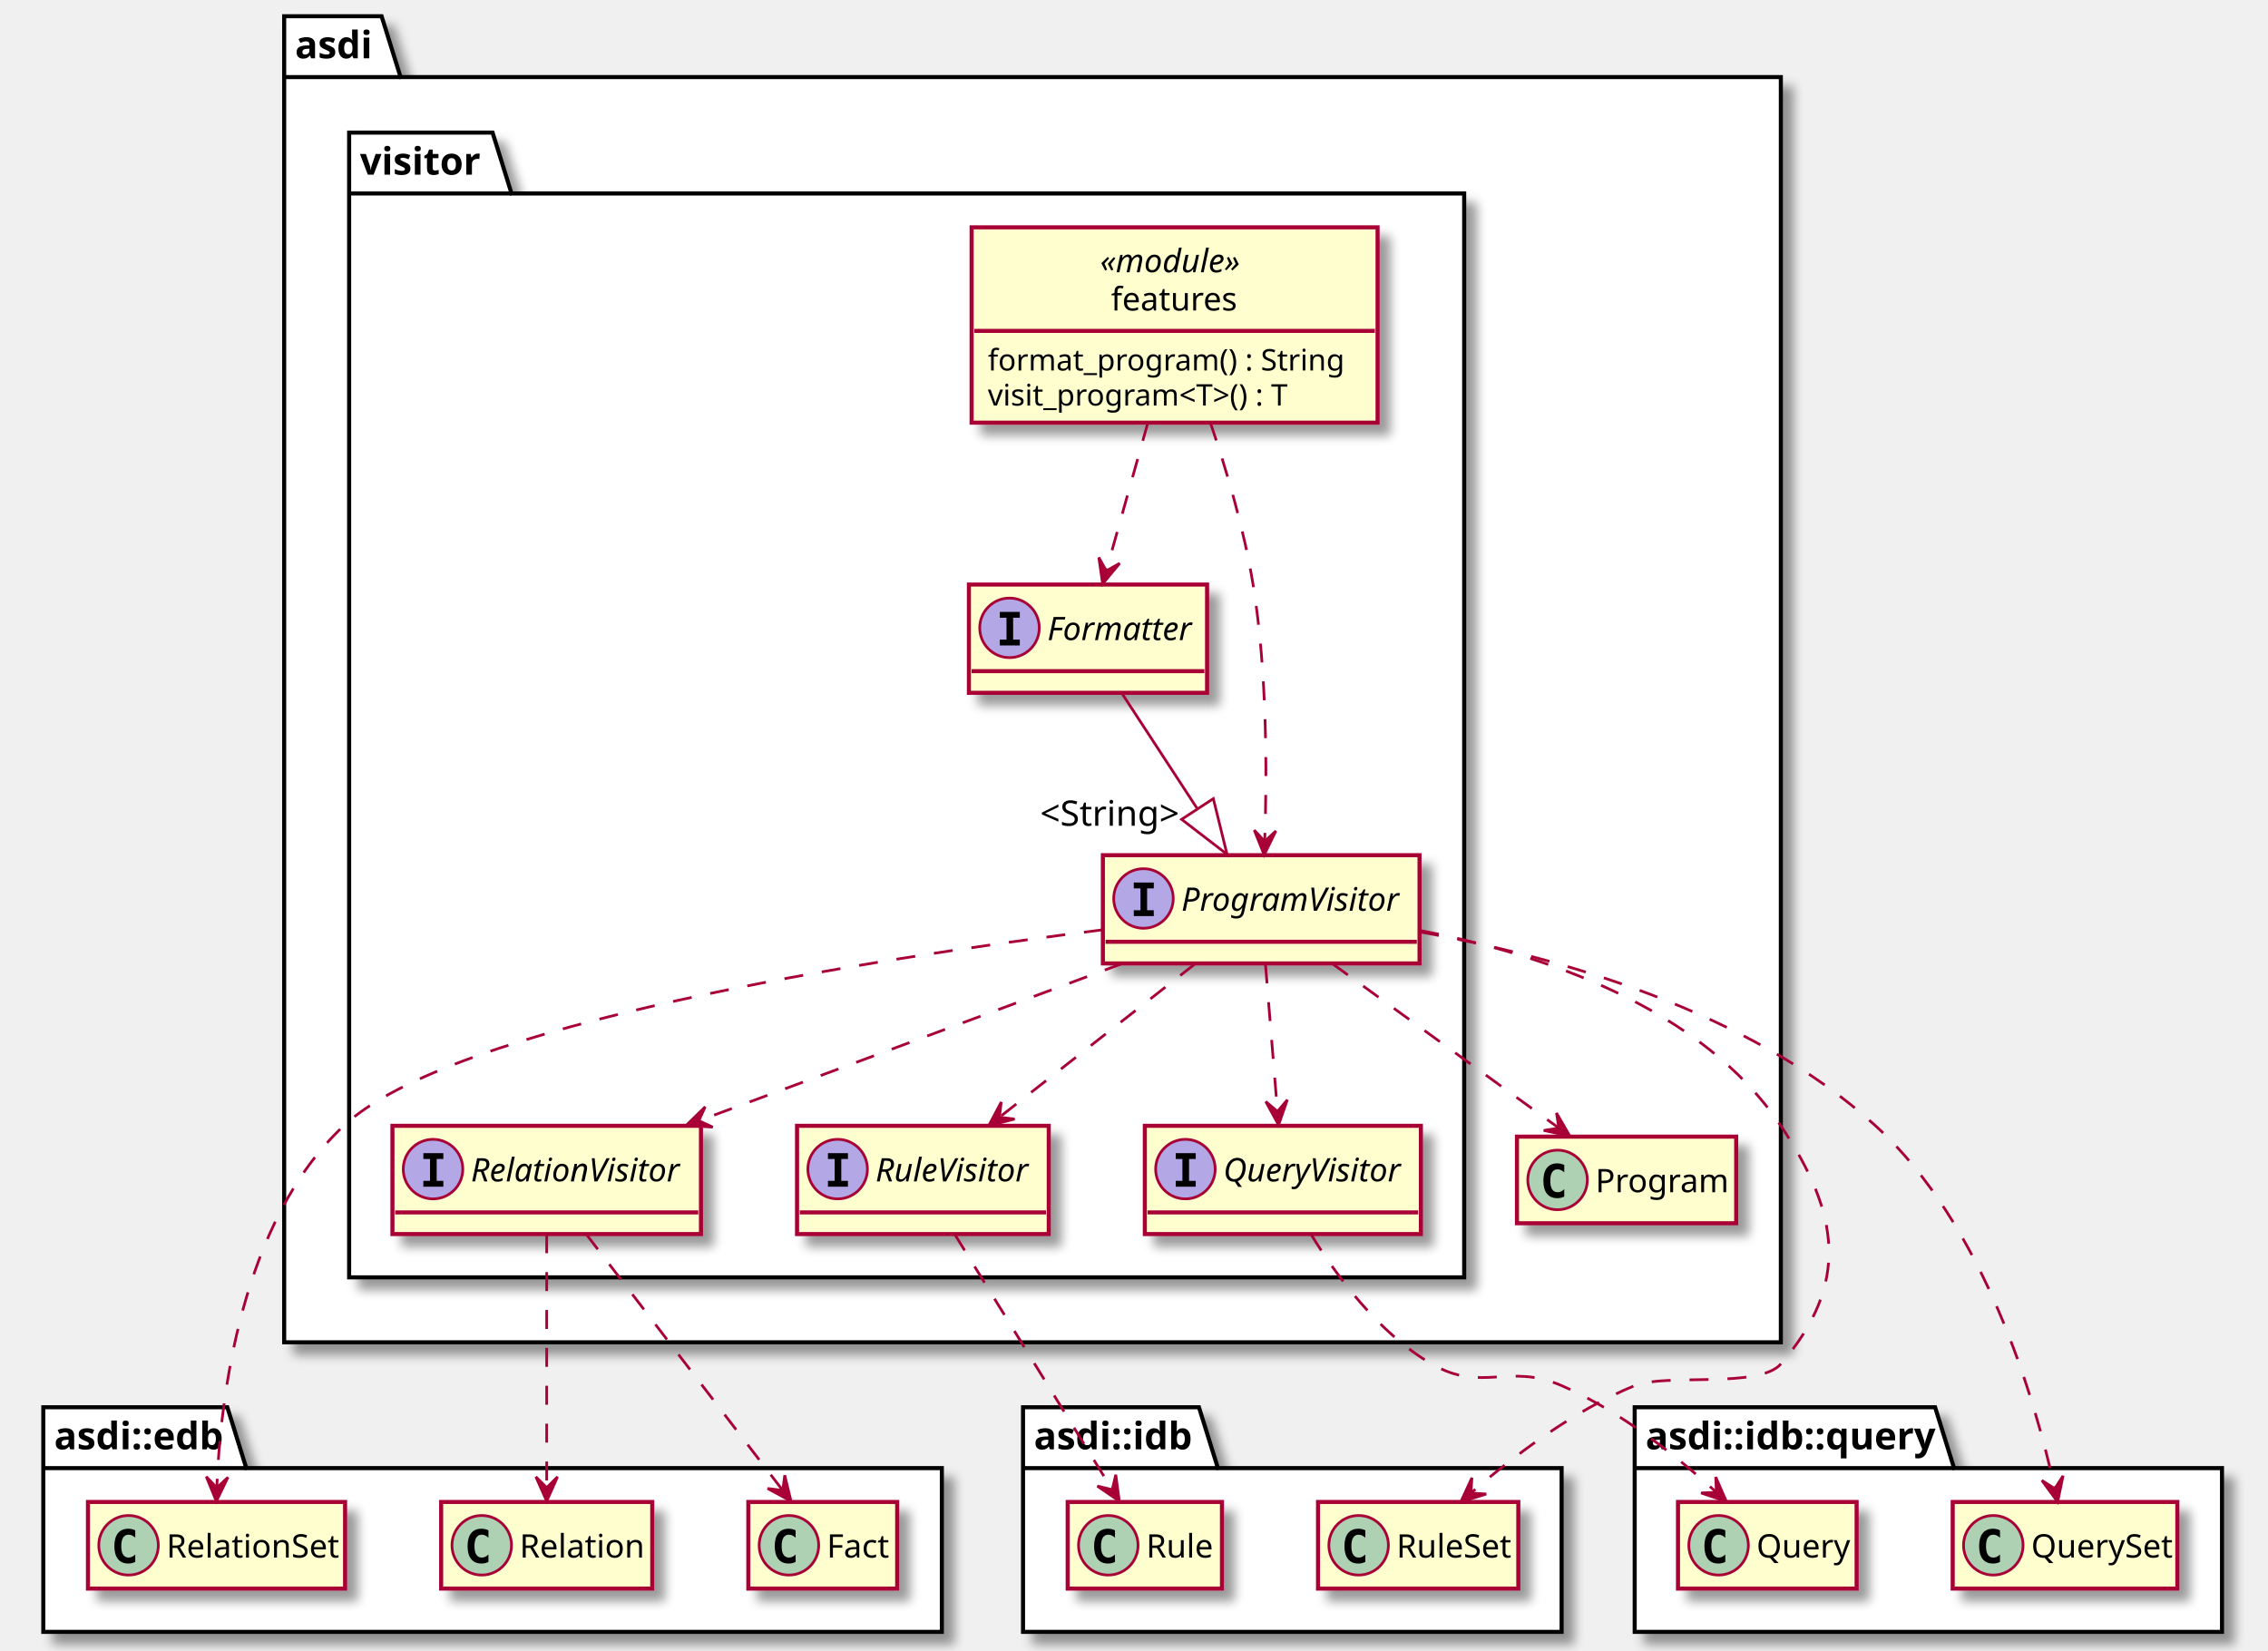
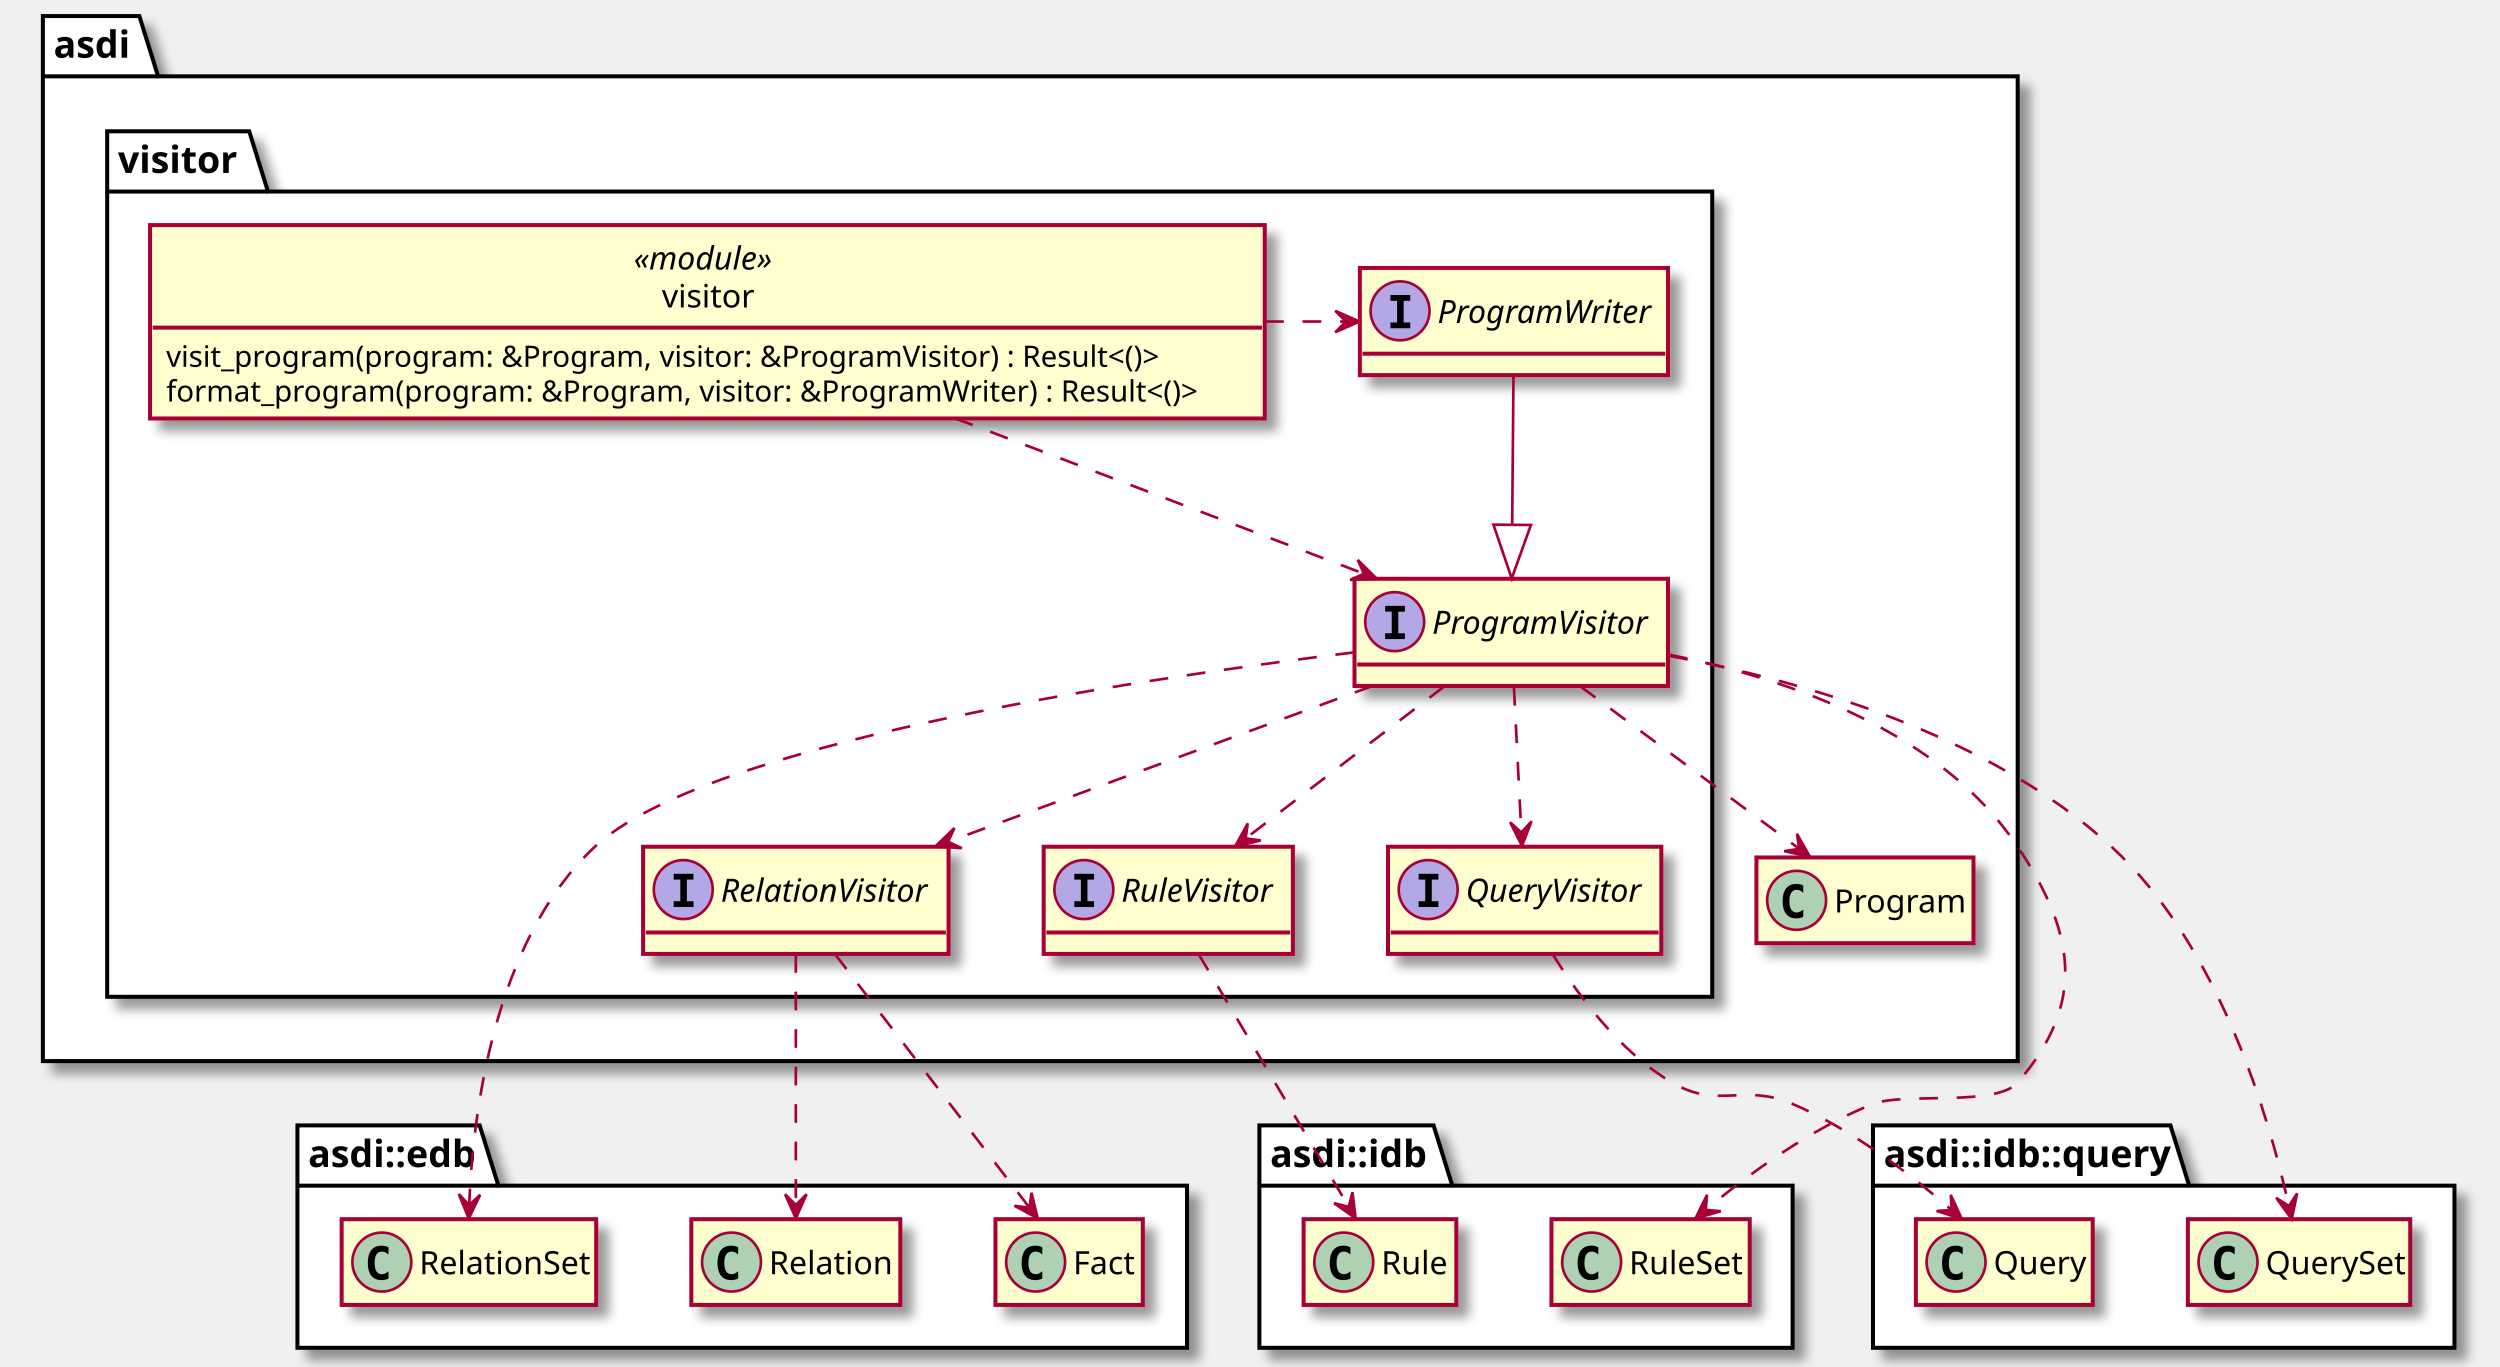
- <svg xmlns="http://www.w3.org/2000/svg" contentScriptType="application/ecmascript" contentStyleType="text/css" height="610px" preserveAspectRatio="none" style="width:838px;height:610px;background:#FFFFFF;" version="1.1" viewBox="0 0 838 610" width="838px" zoomAndPan="magnify">
+ <svg xmlns="http://www.w3.org/2000/svg" contentScriptType="application/ecmascript" contentStyleType="text/css" height="510px" preserveAspectRatio="none" style="width:933px;height:510px;background:#FFFFFF;" version="1.1" viewBox="0 0 933 510" width="933px" zoomAndPan="magnify">
  <defs>
-     <filter height="300%" id="f1uf6wnp3o286n" width="300%" x="-1" y="-1">
+     <filter height="300%" id="f7qokadaswhg0" width="300%" x="-1" y="-1">
      <feGaussianBlur result="blurOut" stdDeviation="2.0" />
      <feColorMatrix in="blurOut" result="blurOut2" type="matrix" values="0 0 0 0 0 0 0 0 0 0 0 0 0 0 0 0 0 0 .4 0" />
      <feOffset dx="4.0" dy="4.0" in="blurOut2" result="blurOut3" />
      <feBlend in="SourceGraphic" in2="blurOut3" mode="normal" />
    </filter>
  </defs>
  <g>
-     <polygon fill="#FFFFFF" filter="url(#f1uf6wnp3o286n)" points="105,6,141,6,148,28.488,658,28.488,658,496,105,496,105,6" style="stroke:#000000;stroke-width:1.5;" />
-     <line style="stroke:#000000;stroke-width:1.5;" x1="105" x2="148" y1="28.488" y2="28.488" />
-     <text fill="#000000" font-family="sans-serif" font-size="14" font-weight="bold" lengthAdjust="spacing" textLength="30" x="109" y="21.535">asdi</text>
-     <polygon fill="#FFFFFF" filter="url(#f1uf6wnp3o286n)" points="129,49,182,49,189,71.488,541,71.488,541,472,129,472,129,49" style="stroke:#000000;stroke-width:1.5;" />
-     <line style="stroke:#000000;stroke-width:1.5;" x1="129" x2="189" y1="71.488" y2="71.488" />
-     <text fill="#000000" font-family="sans-serif" font-size="14" font-weight="bold" lengthAdjust="spacing" textLength="47" x="133" y="64.535">visitor</text>
-     <polygon fill="#FFFFFF" filter="url(#f1uf6wnp3o286n)" points="16,520,84,520,91,542.488,348,542.488,348,603,16,603,16,520" style="stroke:#000000;stroke-width:1.5;" />
-     <line style="stroke:#000000;stroke-width:1.5;" x1="16" x2="91" y1="542.488" y2="542.488" />
-     <text fill="#000000" font-family="sans-serif" font-size="14" font-weight="bold" lengthAdjust="spacing" textLength="62" x="20" y="535.535">asdi::edb</text>
-     <polygon fill="#FFFFFF" filter="url(#f1uf6wnp3o286n)" points="378,520,443,520,450,542.488,577,542.488,577,603,378,603,378,520" style="stroke:#000000;stroke-width:1.5;" />
-     <line style="stroke:#000000;stroke-width:1.5;" x1="378" x2="450" y1="542.488" y2="542.488" />
-     <text fill="#000000" font-family="sans-serif" font-size="14" font-weight="bold" lengthAdjust="spacing" textLength="59" x="382" y="535.535">asdi::idb</text>
-     <polygon fill="#FFFFFF" filter="url(#f1uf6wnp3o286n)" points="604,520,715,520,722,542.488,821,542.488,821,603,604,603,604,520" style="stroke:#000000;stroke-width:1.5;" />
-     <line style="stroke:#000000;stroke-width:1.5;" x1="604" x2="722" y1="542.488" y2="542.488" />
-     <text fill="#000000" font-family="sans-serif" font-size="14" font-weight="bold" lengthAdjust="spacing" textLength="105" x="608" y="535.535">asdi::idb::query</text>
-     <rect codeLine="4" fill="#FEFECE" filter="url(#f1uf6wnp3o286n)" height="32" id="asdi::Program" style="stroke:#A80036;stroke-width:1.5;" width="81" x="560.5" y="420" />
-     <ellipse cx="575.5" cy="436" fill="#ADD1B2" rx="11" ry="11" style="stroke:#A80036;stroke-width:1.0;" />
-     <path d="M577.973,442.143 Q577.392,442.442 576.753,442.591 Q576.114,442.741 575.408,442.741 Q572.901,442.741 571.582,441.089 Q570.262,439.437 570.262,436.316 Q570.262,433.187 571.582,431.535 Q572.901,429.883 575.408,429.883 Q576.114,429.883 576.761,430.032 Q577.409,430.182 577.973,430.481 L577.973,433.203 Q577.342,432.622 576.749,432.352 Q576.155,432.082 575.524,432.082 Q574.18,432.082 573.495,433.149 Q572.81,434.216 572.81,436.316 Q572.81,438.408 573.495,439.474 Q574.18,440.541 575.524,440.541 Q576.155,440.541 576.749,440.271 Q577.342,440.002 577.973,439.42 Z " fill="#000000" />
-     <text fill="#000000" font-family="sans-serif" font-size="12" lengthAdjust="spacing" textLength="49" x="589.5" y="440.535">Program</text>
-     <rect codeLine="30" fill="#FEFECE" filter="url(#f1uf6wnp3o286n)" height="40" id="asdi::visitor::Formatter" style="stroke:#A80036;stroke-width:1.5;" width="88" x="358" y="216" />
-     <ellipse cx="373" cy="232" fill="#B4A7E5" rx="11" ry="11" style="stroke:#A80036;stroke-width:1.0;" />
-     <path d="M369.428,228.265 L369.428,226.107 L376.807,226.107 L376.807,228.265 L374.342,228.265 L374.342,236.342 L376.807,236.342 L376.807,238.5 L369.428,238.5 L369.428,236.342 L371.893,236.342 L371.893,228.265 Z " fill="#000000" />
-     <text fill="#000000" font-family="sans-serif" font-size="12" font-style="italic" lengthAdjust="spacing" textLength="56" x="387" y="236.535">Formatter</text>
-     <line style="stroke:#A80036;stroke-width:1.5;" x1="359" x2="445" y1="248" y2="248" />
-     <rect codeLine="32" fill="#FEFECE" filter="url(#f1uf6wnp3o286n)" height="40" id="asdi::visitor::ProgramVisitor" style="stroke:#A80036;stroke-width:1.5;" width="117" x="407.5" y="316" />
-     <ellipse cx="422.5" cy="332" fill="#B4A7E5" rx="11" ry="11" style="stroke:#A80036;stroke-width:1.0;" />
-     <path d="M418.928,328.265 L418.928,326.107 L426.307,326.107 L426.307,328.265 L423.842,328.265 L423.842,336.342 L426.307,336.342 L426.307,338.5 L418.928,338.5 L418.928,336.342 L421.393,336.342 L421.393,328.265 Z " fill="#000000" />
-     <text fill="#000000" font-family="sans-serif" font-size="12" font-style="italic" lengthAdjust="spacing" textLength="85" x="436.5" y="336.535">ProgramVisitor</text>
-     <line style="stroke:#A80036;stroke-width:1.5;" x1="408.5" x2="523.5" y1="348" y2="348" />
-     <rect codeLine="33" fill="#FEFECE" filter="url(#f1uf6wnp3o286n)" height="40" id="asdi::visitor::RelationVisitor" style="stroke:#A80036;stroke-width:1.5;" width="114" x="145" y="416" />
-     <ellipse cx="160" cy="432" fill="#B4A7E5" rx="11" ry="11" style="stroke:#A80036;stroke-width:1.0;" />
-     <path d="M156.428,428.265 L156.428,426.107 L163.807,426.107 L163.807,428.265 L161.342,428.265 L161.342,436.342 L163.807,436.342 L163.807,438.5 L156.428,438.5 L156.428,436.342 L158.893,436.342 L158.893,428.265 Z " fill="#000000" />
-     <text fill="#000000" font-family="sans-serif" font-size="12" font-style="italic" lengthAdjust="spacing" textLength="82" x="174" y="436.535">RelationVisitor</text>
-     <line style="stroke:#A80036;stroke-width:1.5;" x1="146" x2="258" y1="448" y2="448" />
-     <rect codeLine="34" fill="#FEFECE" filter="url(#f1uf6wnp3o286n)" height="40" id="asdi::visitor::RuleVisitor" style="stroke:#A80036;stroke-width:1.5;" width="93" x="294.5" y="416" />
-     <ellipse cx="309.5" cy="432" fill="#B4A7E5" rx="11" ry="11" style="stroke:#A80036;stroke-width:1.0;" />
-     <path d="M305.928,428.265 L305.928,426.107 L313.307,426.107 L313.307,428.265 L310.842,428.265 L310.842,436.342 L313.307,436.342 L313.307,438.5 L305.928,438.5 L305.928,436.342 L308.393,436.342 L308.393,428.265 Z " fill="#000000" />
-     <text fill="#000000" font-family="sans-serif" font-size="12" font-style="italic" lengthAdjust="spacing" textLength="61" x="323.5" y="436.535">RuleVisitor</text>
-     <line style="stroke:#A80036;stroke-width:1.5;" x1="295.5" x2="386.5" y1="448" y2="448" />
-     <rect codeLine="35" fill="#FEFECE" filter="url(#f1uf6wnp3o286n)" height="40" id="asdi::visitor::QueryVisitor" style="stroke:#A80036;stroke-width:1.5;" width="102" x="423" y="416" />
-     <ellipse cx="438" cy="432" fill="#B4A7E5" rx="11" ry="11" style="stroke:#A80036;stroke-width:1.0;" />
-     <path d="M434.428,428.265 L434.428,426.107 L441.807,426.107 L441.807,428.265 L439.342,428.265 L439.342,436.342 L441.807,436.342 L441.807,438.5 L434.428,438.5 L434.428,436.342 L436.893,436.342 L436.893,428.265 Z " fill="#000000" />
-     <text fill="#000000" font-family="sans-serif" font-size="12" font-style="italic" lengthAdjust="spacing" textLength="70" x="452" y="436.535">QueryVisitor</text>
-     <line style="stroke:#A80036;stroke-width:1.5;" x1="424" x2="524" y1="448" y2="448" />
-     <rect codeLine="54" fill="#FEFECE" filter="url(#f1uf6wnp3o286n)" height="72.176" id="asdi::visitor::features" style="stroke:#A80036;stroke-width:1.5;" width="150" x="359" y="84" />
-     <text fill="#000000" font-family="sans-serif" font-size="12" font-style="italic" lengthAdjust="spacing" textLength="55" x="406.5" y="100.602">«module»</text>
-     <text fill="#000000" font-family="sans-serif" font-size="12" lengthAdjust="spacing" textLength="47" x="410.5" y="114.734">features</text>
-     <line style="stroke:#A80036;stroke-width:1.5;" x1="360" x2="508" y1="122.266" y2="122.266" />
-     <text fill="#000000" font-family="sans-serif" font-size="11" lengthAdjust="spacing" textLength="138" x="365" y="136.9">format_program() : String</text>
-     <text fill="#000000" font-family="sans-serif" font-size="11" lengthAdjust="spacing" textLength="124" x="365" y="149.856">visit_program&lt;T&gt;() : T</text>
-     <rect codeLine="7" fill="#FEFECE" filter="url(#f1uf6wnp3o286n)" height="32" id="asdi::edb::RelationSet" style="stroke:#A80036;stroke-width:1.5;" width="95" x="32.5" y="555" />
-     <ellipse cx="47.5" cy="571" fill="#ADD1B2" rx="11" ry="11" style="stroke:#A80036;stroke-width:1.0;" />
-     <path d="M49.973,577.143 Q49.392,577.442 48.753,577.591 Q48.114,577.741 47.408,577.741 Q44.901,577.741 43.581,576.089 Q42.262,574.437 42.262,571.316 Q42.262,568.187 43.581,566.535 Q44.901,564.883 47.408,564.883 Q48.114,564.883 48.761,565.032 Q49.409,565.182 49.973,565.481 L49.973,568.203 Q49.342,567.622 48.749,567.352 Q48.155,567.082 47.524,567.082 Q46.18,567.082 45.495,568.149 Q44.81,569.216 44.81,571.316 Q44.81,573.408 45.495,574.474 Q46.18,575.541 47.524,575.541 Q48.155,575.541 48.749,575.271 Q49.342,575.001 49.973,574.42 Z " fill="#000000" />
-     <text fill="#000000" font-family="sans-serif" font-size="12" lengthAdjust="spacing" textLength="63" x="61.5" y="575.535">RelationSet</text>
-     <rect codeLine="10" fill="#FEFECE" filter="url(#f1uf6wnp3o286n)" height="32" id="asdi::edb::Relation" style="stroke:#A80036;stroke-width:1.5;" width="78" x="163" y="555" />
-     <ellipse cx="178" cy="571" fill="#ADD1B2" rx="11" ry="11" style="stroke:#A80036;stroke-width:1.0;" />
-     <path d="M180.473,577.143 Q179.892,577.442 179.253,577.591 Q178.614,577.741 177.908,577.741 Q175.401,577.741 174.082,576.089 Q172.762,574.437 172.762,571.316 Q172.762,568.187 174.082,566.535 Q175.401,564.883 177.908,564.883 Q178.614,564.883 179.261,565.032 Q179.909,565.182 180.473,565.481 L180.473,568.203 Q179.842,567.622 179.249,567.352 Q178.655,567.082 178.024,567.082 Q176.68,567.082 175.995,568.149 Q175.31,569.216 175.31,571.316 Q175.31,573.408 175.995,574.474 Q176.68,575.541 178.024,575.541 Q178.655,575.541 179.249,575.271 Q179.842,575.001 180.473,574.42 Z " fill="#000000" />
-     <text fill="#000000" font-family="sans-serif" font-size="12" lengthAdjust="spacing" textLength="46" x="192" y="575.535">Relation</text>
-     <rect codeLine="13" fill="#FEFECE" filter="url(#f1uf6wnp3o286n)" height="32" id="asdi::edb::Fact" style="stroke:#A80036;stroke-width:1.5;" width="55" x="276.5" y="555" />
-     <ellipse cx="291.5" cy="571" fill="#ADD1B2" rx="11" ry="11" style="stroke:#A80036;stroke-width:1.0;" />
-     <path d="M293.973,577.143 Q293.392,577.442 292.753,577.591 Q292.114,577.741 291.408,577.741 Q288.901,577.741 287.582,576.089 Q286.262,574.437 286.262,571.316 Q286.262,568.187 287.582,566.535 Q288.901,564.883 291.408,564.883 Q292.114,564.883 292.761,565.032 Q293.409,565.182 293.973,565.481 L293.973,568.203 Q293.342,567.622 292.749,567.352 Q292.155,567.082 291.524,567.082 Q290.18,567.082 289.495,568.149 Q288.81,569.216 288.81,571.316 Q288.81,573.408 289.495,574.474 Q290.18,575.541 291.524,575.541 Q292.155,575.541 292.749,575.271 Q293.342,575.001 293.973,574.42 Z " fill="#000000" />
-     <text fill="#000000" font-family="sans-serif" font-size="12" lengthAdjust="spacing" textLength="23" x="305.5" y="575.535">Fact</text>
-     <rect codeLine="16" fill="#FEFECE" filter="url(#f1uf6wnp3o286n)" height="32" id="asdi::idb::RuleSet" style="stroke:#A80036;stroke-width:1.5;" width="74" x="487" y="555" />
-     <ellipse cx="502" cy="571" fill="#ADD1B2" rx="11" ry="11" style="stroke:#A80036;stroke-width:1.0;" />
-     <path d="M504.473,577.143 Q503.892,577.442 503.253,577.591 Q502.614,577.741 501.908,577.741 Q499.401,577.741 498.082,576.089 Q496.762,574.437 496.762,571.316 Q496.762,568.187 498.082,566.535 Q499.401,564.883 501.908,564.883 Q502.614,564.883 503.261,565.032 Q503.909,565.182 504.473,565.481 L504.473,568.203 Q503.842,567.622 503.249,567.352 Q502.655,567.082 502.024,567.082 Q500.68,567.082 499.995,568.149 Q499.31,569.216 499.31,571.316 Q499.31,573.408 499.995,574.474 Q500.68,575.541 502.024,575.541 Q502.655,575.541 503.249,575.271 Q503.842,575.001 504.473,574.42 Z " fill="#000000" />
-     <text fill="#000000" font-family="sans-serif" font-size="12" lengthAdjust="spacing" textLength="42" x="516" y="575.535">RuleSet</text>
-     <rect codeLine="19" fill="#FEFECE" filter="url(#f1uf6wnp3o286n)" height="32" id="asdi::idb::Rule" style="stroke:#A80036;stroke-width:1.5;" width="57" x="394.5" y="555" />
-     <ellipse cx="409.5" cy="571" fill="#ADD1B2" rx="11" ry="11" style="stroke:#A80036;stroke-width:1.0;" />
-     <path d="M411.973,577.143 Q411.392,577.442 410.753,577.591 Q410.114,577.741 409.408,577.741 Q406.901,577.741 405.582,576.089 Q404.262,574.437 404.262,571.316 Q404.262,568.187 405.582,566.535 Q406.901,564.883 409.408,564.883 Q410.114,564.883 410.761,565.032 Q411.409,565.182 411.973,565.481 L411.973,568.203 Q411.342,567.622 410.749,567.352 Q410.155,567.082 409.524,567.082 Q408.18,567.082 407.495,568.149 Q406.81,569.216 406.81,571.316 Q406.81,573.408 407.495,574.474 Q408.18,575.541 409.524,575.541 Q410.155,575.541 410.749,575.271 Q411.342,575.001 411.973,574.42 Z " fill="#000000" />
-     <text fill="#000000" font-family="sans-serif" font-size="12" lengthAdjust="spacing" textLength="25" x="423.5" y="575.535">Rule</text>
-     <rect codeLine="22" fill="#FEFECE" filter="url(#f1uf6wnp3o286n)" height="32" id="asdi::idb::query::QuerySet" style="stroke:#A80036;stroke-width:1.5;" width="83" x="721.5" y="555" />
-     <ellipse cx="736.5" cy="571" fill="#ADD1B2" rx="11" ry="11" style="stroke:#A80036;stroke-width:1.0;" />
-     <path d="M738.973,577.143 Q738.392,577.442 737.753,577.591 Q737.114,577.741 736.408,577.741 Q733.901,577.741 732.582,576.089 Q731.262,574.437 731.262,571.316 Q731.262,568.187 732.582,566.535 Q733.901,564.883 736.408,564.883 Q737.114,564.883 737.761,565.032 Q738.409,565.182 738.973,565.481 L738.973,568.203 Q738.342,567.622 737.749,567.352 Q737.155,567.082 736.524,567.082 Q735.18,567.082 734.495,568.149 Q733.81,569.216 733.81,571.316 Q733.81,573.408 734.495,574.474 Q735.18,575.541 736.524,575.541 Q737.155,575.541 737.749,575.271 Q738.342,575.001 738.973,574.42 Z " fill="#000000" />
-     <text fill="#000000" font-family="sans-serif" font-size="12" lengthAdjust="spacing" textLength="51" x="750.5" y="575.535">QuerySet</text>
-     <rect codeLine="25" fill="#FEFECE" filter="url(#f1uf6wnp3o286n)" height="32" id="asdi::idb::query::Query" style="stroke:#A80036;stroke-width:1.5;" width="66" x="620" y="555" />
-     <ellipse cx="635" cy="571" fill="#ADD1B2" rx="11" ry="11" style="stroke:#A80036;stroke-width:1.0;" />
-     <path d="M637.473,577.143 Q636.892,577.442 636.253,577.591 Q635.614,577.741 634.908,577.741 Q632.401,577.741 631.082,576.089 Q629.762,574.437 629.762,571.316 Q629.762,568.187 631.082,566.535 Q632.401,564.883 634.908,564.883 Q635.614,564.883 636.261,565.032 Q636.909,565.182 637.473,565.481 L637.473,568.203 Q636.842,567.622 636.249,567.352 Q635.655,567.082 635.024,567.082 Q633.68,567.082 632.995,568.149 Q632.31,569.216 632.31,571.316 Q632.31,573.408 632.995,574.474 Q633.68,575.541 635.024,575.541 Q635.655,575.541 636.249,575.271 Q636.842,575.001 637.473,574.42 Z " fill="#000000" />
-     <text fill="#000000" font-family="sans-serif" font-size="12" lengthAdjust="spacing" textLength="34" x="649" y="575.535">Query</text>
-     <path codeLine="37" d="M414.64,256.36 C422.53,268.44 432.94,284.37 442.32,298.73 " fill="none" id="asdi::visitor::Formatter-to-asdi::visitor::ProgramVisitor" style="stroke:#A80036;stroke-width:1.0;" />
-     <polygon fill="none" points="448.31,295.11,453.38,315.68,436.59,302.76,448.31,295.11" style="stroke:#A80036;stroke-width:1.0;" />
-     <text fill="#000000" font-family="sans-serif" font-size="13" lengthAdjust="spacing" textLength="57" x="384.301" y="305.122">&lt;String&gt;</text>
-     <path codeLine="39" d="M414.79,356.01 C369.85,372.69 304.61,396.91 258.23,414.13 " fill="none" id="asdi::visitor::ProgramVisitor-to-asdi::visitor::RelationVisitor" style="stroke:#A80036;stroke-width:1.0;stroke-dasharray:7.0,7.0;" />
-     <polygon fill="#A80036" points="253.52,415.87,263.35,416.481,258.206,414.127,260.561,408.983,253.52,415.87" style="stroke:#A80036;stroke-width:1.0;" />
-     <path codeLine="40" d="M441.6,356.13 C420.87,372.38 391.09,395.73 369.31,412.81 " fill="none" id="asdi::visitor::ProgramVisitor-to-asdi::visitor::RuleVisitor" style="stroke:#A80036;stroke-width:1.0;stroke-dasharray:7.0,7.0;" />
-     <polygon fill="#A80036" points="365.34,415.92,374.889,413.506,369.272,412.832,369.947,407.215,365.34,415.92" style="stroke:#A80036;stroke-width:1.0;" />
-     <path codeLine="41" d="M467.58,356.36 C468.85,371.93 470.64,393.9 472.01,410.66 " fill="none" id="asdi::visitor::ProgramVisitor-to-asdi::visitor::QueryVisitor" style="stroke:#A80036;stroke-width:1.0;stroke-dasharray:7.0,7.0;" />
-     <polygon fill="#A80036" points="472.42,415.68,475.661,406.38,472.006,410.697,467.688,407.042,472.42,415.68" style="stroke:#A80036;stroke-width:1.0;" />
-     <path codeLine="42" d="M492.35,356.13 C516.48,373.64 551.95,399.39 575.73,416.65 " fill="none" id="asdi::visitor::ProgramVisitor-to-asdi::Program" style="stroke:#A80036;stroke-width:1.0;stroke-dasharray:7.0,7.0;" />
-     <polygon fill="#A80036" points="580.03,419.78,575.108,411.249,575.988,416.837,570.4,417.717,580.03,419.78" style="stroke:#A80036;stroke-width:1.0;" />
-     <path codeLine="43" d="M407.47,343.57 C321.57,354.36 167.17,378.44 127,416 C89.01,451.52 81.41,516.75 80.1,549.74 " fill="none" id="asdi::visitor::ProgramVisitor-to-asdi::edb::RelationSet" style="stroke:#A80036;stroke-width:1.0;stroke-dasharray:7.0,7.0;" />
-     <polygon fill="#A80036" points="79.94,554.75,84.221,545.88,80.097,549.753,76.225,545.629,79.94,554.75" style="stroke:#A80036;stroke-width:1.0;" />
-     <path codeLine="44" d="M524.74,343.83 C569.58,352.46 628.51,371.98 658,416 C679.77,448.49 683.55,474.39 658,504 C650.08,513.18 615.23,507.42 604,512 C581.35,521.24 559.11,538.18 543.85,551.38 " fill="none" id="asdi::visitor::ProgramVisitor-to-asdi::idb::RuleSet" style="stroke:#A80036;stroke-width:1.0;stroke-dasharray:7.0,7.0;" />
-     <polygon fill="#A80036" points="539.74,554.99,549.142,552.056,543.497,551.69,543.862,546.045,539.74,554.99" style="stroke:#A80036;stroke-width:1.0;" />
-     <path codeLine="45" d="M524.75,344.36 C574.9,353.42 646.14,373.25 693,416 C733.37,452.82 752.03,517.46 759.22,550.04 " fill="none" id="asdi::visitor::ProgramVisitor-to-asdi::idb::query::QuerySet" style="stroke:#A80036;stroke-width:1.0;stroke-dasharray:7.0,7.0;" />
-     <polygon fill="#A80036" points="760.27,554.98,762.276,545.338,759.213,550.093,754.457,547.029,760.27,554.98" style="stroke:#A80036;stroke-width:1.0;" />
-     <path codeLine="47" d="M202,456.06 C202,480.87 202,524.06 202,549.55 " fill="none" id="asdi::visitor::RelationVisitor-to-asdi::edb::Relation" style="stroke:#A80036;stroke-width:1.0;stroke-dasharray:7.0,7.0;" />
-     <polygon fill="#A80036" points="202,554.7,206,545.7,202,549.7,198,545.7,202,554.7" style="stroke:#A80036;stroke-width:1.0;" />
-     <path codeLine="48" d="M216.61,456.06 C235.88,481.18 269.61,525.15 289.04,550.5 " fill="none" id="asdi::visitor::RelationVisitor-to-asdi::edb::Fact" style="stroke:#A80036;stroke-width:1.0;stroke-dasharray:7.0,7.0;" />
-     <polygon fill="#A80036" points="292.27,554.7,289.955,545.127,289.222,550.736,283.613,550.004,292.27,554.7" style="stroke:#A80036;stroke-width:1.0;" />
-     <path codeLine="50" d="M352.75,456.06 C368.17,481.07 395.13,524.79 410.78,550.18 " fill="none" id="asdi::visitor::RuleVisitor-to-asdi::idb::Rule" style="stroke:#A80036;stroke-width:1.0;stroke-dasharray:7.0,7.0;" />
-     <polygon fill="#A80036" points="413.57,554.7,412.269,544.938,410.954,550.439,405.452,549.124,413.57,554.7" style="stroke:#A80036;stroke-width:1.0;" />
-     <path codeLine="52" d="M484.43,456.14 C493.93,471.64 509.46,492.7 529,504 C547.72,514.83 557.15,503.41 577,512 C598.58,521.34 619.55,538.11 633.98,551.22 " fill="none" id="asdi::visitor::QueryVisitor-to-asdi::idb::query::Query" style="stroke:#A80036;stroke-width:1.0;stroke-dasharray:7.0,7.0;" />
-     <polygon fill="#A80036" points="637.87,554.81,633.948,545.776,634.188,551.428,628.536,551.667,637.87,554.81" style="stroke:#A80036;stroke-width:1.0;" />
-     <path codeLine="59" d="M447.2,156.1 C453.22,173.79 459.72,195.74 463,216 C468.26,248.43 468.14,286.47 467.3,310.65 " fill="none" id="asdi::visitor::features-to-asdi::visitor::ProgramVisitor" style="stroke:#A80036;stroke-width:1.0;stroke-dasharray:7.0,7.0;" />
-     <polygon fill="#A80036" points="467.1,315.89,471.431,307.045,467.286,310.893,463.437,306.748,467.1,315.89" style="stroke:#A80036;stroke-width:1.0;" />
-     <path codeLine="60" d="M424.14,156.13 C419.19,173.77 413.31,194.69 408.86,210.55 " fill="none" id="asdi::visitor::features-to-asdi::visitor::Formatter" style="stroke:#A80036;stroke-width:1.0;stroke-dasharray:7.0,7.0;" />
-     <polygon fill="#A80036" points="407.41,215.73,413.702,208.153,408.767,210.918,406.002,205.982,407.41,215.73" style="stroke:#A80036;stroke-width:1.0;" />
+     <polygon fill="#FFFFFF" filter="url(#f7qokadaswhg0)" points="16,6,52,6,59,28.488,753,28.488,753,396,16,396,16,6" style="stroke:#000000;stroke-width:1.5;" />
+     <line style="stroke:#000000;stroke-width:1.5;" x1="16" x2="59" y1="28.488" y2="28.488" />
+     <text fill="#000000" font-family="sans-serif" font-size="14" font-weight="bold" lengthAdjust="spacing" textLength="30" x="20" y="21.535">asdi</text>
+     <polygon fill="#FFFFFF" filter="url(#f7qokadaswhg0)" points="40,49,93,49,100,71.488,639,71.488,639,372,40,372,40,49" style="stroke:#000000;stroke-width:1.5;" />
+     <line style="stroke:#000000;stroke-width:1.5;" x1="40" x2="100" y1="71.488" y2="71.488" />
+     <text fill="#000000" font-family="sans-serif" font-size="14" font-weight="bold" lengthAdjust="spacing" textLength="47" x="44" y="64.535">visitor</text>
+     <polygon fill="#FFFFFF" filter="url(#f7qokadaswhg0)" points="111,420,179,420,186,442.488,443,442.488,443,503,111,503,111,420" style="stroke:#000000;stroke-width:1.5;" />
+     <line style="stroke:#000000;stroke-width:1.5;" x1="111" x2="186" y1="442.488" y2="442.488" />
+     <text fill="#000000" font-family="sans-serif" font-size="14" font-weight="bold" lengthAdjust="spacing" textLength="62" x="115" y="435.535">asdi::edb</text>
+     <polygon fill="#FFFFFF" filter="url(#f7qokadaswhg0)" points="470,420,535,420,542,442.488,669,442.488,669,503,470,503,470,420" style="stroke:#000000;stroke-width:1.5;" />
+     <line style="stroke:#000000;stroke-width:1.5;" x1="470" x2="542" y1="442.488" y2="442.488" />
+     <text fill="#000000" font-family="sans-serif" font-size="14" font-weight="bold" lengthAdjust="spacing" textLength="59" x="474" y="435.535">asdi::idb</text>
+     <polygon fill="#FFFFFF" filter="url(#f7qokadaswhg0)" points="699,420,810,420,817,442.488,916,442.488,916,503,699,503,699,420" style="stroke:#000000;stroke-width:1.5;" />
+     <line style="stroke:#000000;stroke-width:1.5;" x1="699" x2="817" y1="442.488" y2="442.488" />
+     <text fill="#000000" font-family="sans-serif" font-size="14" font-weight="bold" lengthAdjust="spacing" textLength="105" x="703" y="435.535">asdi::idb::query</text>
+     <rect codeLine="4" fill="#FEFECE" filter="url(#f7qokadaswhg0)" height="32" id="asdi::Program" style="stroke:#A80036;stroke-width:1.5;" width="81" x="655.5" y="320" />
+     <ellipse cx="670.5" cy="336" fill="#ADD1B2" rx="11" ry="11" style="stroke:#A80036;stroke-width:1.0;" />
+     <path d="M672.973,342.143 Q672.392,342.442 671.753,342.591 Q671.114,342.741 670.408,342.741 Q667.901,342.741 666.582,341.089 Q665.262,339.437 665.262,336.316 Q665.262,333.187 666.582,331.535 Q667.901,329.883 670.408,329.883 Q671.114,329.883 671.761,330.032 Q672.409,330.182 672.973,330.481 L672.973,333.203 Q672.342,332.622 671.749,332.352 Q671.155,332.082 670.524,332.082 Q669.18,332.082 668.495,333.149 Q667.81,334.216 667.81,336.316 Q667.81,338.408 668.495,339.474 Q669.18,340.541 670.524,340.541 Q671.155,340.541 671.749,340.271 Q672.342,340.002 672.973,339.42 Z " fill="#000000" />
+     <text fill="#000000" font-family="sans-serif" font-size="12" lengthAdjust="spacing" textLength="49" x="684.5" y="340.535">Program</text>
+     <rect codeLine="30" fill="#FEFECE" filter="url(#f7qokadaswhg0)" height="40" id="asdi::visitor::ProgramVisitor" style="stroke:#A80036;stroke-width:1.5;" width="117" x="505.5" y="216" />
+     <ellipse cx="520.5" cy="232" fill="#B4A7E5" rx="11" ry="11" style="stroke:#A80036;stroke-width:1.0;" />
+     <path d="M516.928,228.265 L516.928,226.107 L524.307,226.107 L524.307,228.265 L521.842,228.265 L521.842,236.342 L524.307,236.342 L524.307,238.5 L516.928,238.5 L516.928,236.342 L519.393,236.342 L519.393,228.265 Z " fill="#000000" />
+     <text fill="#000000" font-family="sans-serif" font-size="12" font-style="italic" lengthAdjust="spacing" textLength="85" x="534.5" y="236.535">ProgramVisitor</text>
+     <line style="stroke:#A80036;stroke-width:1.5;" x1="506.5" x2="621.5" y1="248" y2="248" />
+     <rect codeLine="31" fill="#FEFECE" filter="url(#f7qokadaswhg0)" height="40" id="asdi::visitor::ProgramWriter" style="stroke:#A80036;stroke-width:1.5;" width="115" x="507.5" y="100" />
+     <ellipse cx="522.5" cy="116" fill="#B4A7E5" rx="11" ry="11" style="stroke:#A80036;stroke-width:1.0;" />
+     <path d="M518.928,112.265 L518.928,110.107 L526.307,110.107 L526.307,112.265 L523.842,112.265 L523.842,120.342 L526.307,120.342 L526.307,122.5 L518.928,122.5 L518.928,120.342 L521.393,120.342 L521.393,112.265 Z " fill="#000000" />
+     <text fill="#000000" font-family="sans-serif" font-size="12" font-style="italic" lengthAdjust="spacing" textLength="83" x="536.5" y="120.535">ProgramWriter</text>
+     <line style="stroke:#A80036;stroke-width:1.5;" x1="508.5" x2="621.5" y1="132" y2="132" />
+     <rect codeLine="32" fill="#FEFECE" filter="url(#f7qokadaswhg0)" height="40" id="asdi::visitor::RelationVisitor" style="stroke:#A80036;stroke-width:1.5;" width="114" x="240" y="316" />
+     <ellipse cx="255" cy="332" fill="#B4A7E5" rx="11" ry="11" style="stroke:#A80036;stroke-width:1.0;" />
+     <path d="M251.428,328.265 L251.428,326.107 L258.807,326.107 L258.807,328.265 L256.342,328.265 L256.342,336.342 L258.807,336.342 L258.807,338.5 L251.428,338.5 L251.428,336.342 L253.893,336.342 L253.893,328.265 Z " fill="#000000" />
+     <text fill="#000000" font-family="sans-serif" font-size="12" font-style="italic" lengthAdjust="spacing" textLength="82" x="269" y="336.535">RelationVisitor</text>
+     <line style="stroke:#A80036;stroke-width:1.5;" x1="241" x2="353" y1="348" y2="348" />
+     <rect codeLine="33" fill="#FEFECE" filter="url(#f7qokadaswhg0)" height="40" id="asdi::visitor::RuleVisitor" style="stroke:#A80036;stroke-width:1.5;" width="93" x="389.5" y="316" />
+     <ellipse cx="404.5" cy="332" fill="#B4A7E5" rx="11" ry="11" style="stroke:#A80036;stroke-width:1.0;" />
+     <path d="M400.928,328.265 L400.928,326.107 L408.307,326.107 L408.307,328.265 L405.842,328.265 L405.842,336.342 L408.307,336.342 L408.307,338.5 L400.928,338.5 L400.928,336.342 L403.393,336.342 L403.393,328.265 Z " fill="#000000" />
+     <text fill="#000000" font-family="sans-serif" font-size="12" font-style="italic" lengthAdjust="spacing" textLength="61" x="418.5" y="336.535">RuleVisitor</text>
+     <line style="stroke:#A80036;stroke-width:1.5;" x1="390.5" x2="481.5" y1="348" y2="348" />
+     <rect codeLine="34" fill="#FEFECE" filter="url(#f7qokadaswhg0)" height="40" id="asdi::visitor::QueryVisitor" style="stroke:#A80036;stroke-width:1.5;" width="102" x="518" y="316" />
+     <ellipse cx="533" cy="332" fill="#B4A7E5" rx="11" ry="11" style="stroke:#A80036;stroke-width:1.0;" />
+     <path d="M529.428,328.265 L529.428,326.107 L536.807,326.107 L536.807,328.265 L534.342,328.265 L534.342,336.342 L536.807,336.342 L536.807,338.5 L529.428,338.5 L529.428,336.342 L531.893,336.342 L531.893,328.265 Z " fill="#000000" />
+     <text fill="#000000" font-family="sans-serif" font-size="12" font-style="italic" lengthAdjust="spacing" textLength="70" x="547" y="336.535">QueryVisitor</text>
+     <line style="stroke:#A80036;stroke-width:1.5;" x1="519" x2="619" y1="348" y2="348" />
+     <rect codeLine="54" fill="#FEFECE" filter="url(#f7qokadaswhg0)" height="72.176" id="asdi::visitor::visitor" style="stroke:#A80036;stroke-width:1.5;" width="416" x="56" y="84" />
+     <text fill="#000000" font-family="sans-serif" font-size="12" font-style="italic" lengthAdjust="spacing" textLength="55" x="236.5" y="100.602">«module»</text>
+     <text fill="#000000" font-family="sans-serif" font-size="12" lengthAdjust="spacing" textLength="34" x="247" y="114.734">visitor</text>
+     <line style="stroke:#A80036;stroke-width:1.5;" x1="57" x2="471" y1="122.266" y2="122.266" />
+     <text fill="#000000" font-family="sans-serif" font-size="11" lengthAdjust="spacing" textLength="393" x="62" y="136.9">visit_program(program: &amp;Program, visitor: &amp;ProgramVisitor) : Result&lt;()&gt;</text>
+     <text fill="#000000" font-family="sans-serif" font-size="11" lengthAdjust="spacing" textLength="404" x="62" y="149.856">format_program(program: &amp;Program, visitor: &amp;ProgramWriter) : Result&lt;()&gt;</text>
+     <rect codeLine="7" fill="#FEFECE" filter="url(#f7qokadaswhg0)" height="32" id="asdi::edb::RelationSet" style="stroke:#A80036;stroke-width:1.5;" width="95" x="127.5" y="455" />
+     <ellipse cx="142.5" cy="471" fill="#ADD1B2" rx="11" ry="11" style="stroke:#A80036;stroke-width:1.0;" />
+     <path d="M144.973,477.143 Q144.392,477.442 143.753,477.591 Q143.114,477.741 142.408,477.741 Q139.901,477.741 138.582,476.089 Q137.262,474.437 137.262,471.316 Q137.262,468.187 138.582,466.535 Q139.901,464.883 142.408,464.883 Q143.114,464.883 143.761,465.032 Q144.409,465.182 144.973,465.481 L144.973,468.203 Q144.342,467.622 143.749,467.352 Q143.155,467.082 142.524,467.082 Q141.18,467.082 140.495,468.149 Q139.81,469.216 139.81,471.316 Q139.81,473.408 140.495,474.474 Q141.18,475.541 142.524,475.541 Q143.155,475.541 143.749,475.271 Q144.342,475.002 144.973,474.42 Z " fill="#000000" />
+     <text fill="#000000" font-family="sans-serif" font-size="12" lengthAdjust="spacing" textLength="63" x="156.5" y="475.535">RelationSet</text>
+     <rect codeLine="10" fill="#FEFECE" filter="url(#f7qokadaswhg0)" height="32" id="asdi::edb::Relation" style="stroke:#A80036;stroke-width:1.5;" width="78" x="258" y="455" />
+     <ellipse cx="273" cy="471" fill="#ADD1B2" rx="11" ry="11" style="stroke:#A80036;stroke-width:1.0;" />
+     <path d="M275.473,477.143 Q274.892,477.442 274.253,477.591 Q273.614,477.741 272.908,477.741 Q270.401,477.741 269.082,476.089 Q267.762,474.437 267.762,471.316 Q267.762,468.187 269.082,466.535 Q270.401,464.883 272.908,464.883 Q273.614,464.883 274.261,465.032 Q274.909,465.182 275.473,465.481 L275.473,468.203 Q274.842,467.622 274.249,467.352 Q273.655,467.082 273.024,467.082 Q271.68,467.082 270.995,468.149 Q270.31,469.216 270.31,471.316 Q270.31,473.408 270.995,474.474 Q271.68,475.541 273.024,475.541 Q273.655,475.541 274.249,475.271 Q274.842,475.002 275.473,474.42 Z " fill="#000000" />
+     <text fill="#000000" font-family="sans-serif" font-size="12" lengthAdjust="spacing" textLength="46" x="287" y="475.535">Relation</text>
+     <rect codeLine="13" fill="#FEFECE" filter="url(#f7qokadaswhg0)" height="32" id="asdi::edb::Fact" style="stroke:#A80036;stroke-width:1.5;" width="55" x="371.5" y="455" />
+     <ellipse cx="386.5" cy="471" fill="#ADD1B2" rx="11" ry="11" style="stroke:#A80036;stroke-width:1.0;" />
+     <path d="M388.973,477.143 Q388.392,477.442 387.753,477.591 Q387.114,477.741 386.408,477.741 Q383.901,477.741 382.582,476.089 Q381.262,474.437 381.262,471.316 Q381.262,468.187 382.582,466.535 Q383.901,464.883 386.408,464.883 Q387.114,464.883 387.761,465.032 Q388.409,465.182 388.973,465.481 L388.973,468.203 Q388.342,467.622 387.749,467.352 Q387.155,467.082 386.524,467.082 Q385.18,467.082 384.495,468.149 Q383.81,469.216 383.81,471.316 Q383.81,473.408 384.495,474.474 Q385.18,475.541 386.524,475.541 Q387.155,475.541 387.749,475.271 Q388.342,475.002 388.973,474.42 Z " fill="#000000" />
+     <text fill="#000000" font-family="sans-serif" font-size="12" lengthAdjust="spacing" textLength="23" x="400.5" y="475.535">Fact</text>
+     <rect codeLine="16" fill="#FEFECE" filter="url(#f7qokadaswhg0)" height="32" id="asdi::idb::RuleSet" style="stroke:#A80036;stroke-width:1.5;" width="74" x="579" y="455" />
+     <ellipse cx="594" cy="471" fill="#ADD1B2" rx="11" ry="11" style="stroke:#A80036;stroke-width:1.0;" />
+     <path d="M596.473,477.143 Q595.892,477.442 595.253,477.591 Q594.614,477.741 593.908,477.741 Q591.401,477.741 590.082,476.089 Q588.762,474.437 588.762,471.316 Q588.762,468.187 590.082,466.535 Q591.401,464.883 593.908,464.883 Q594.614,464.883 595.261,465.032 Q595.909,465.182 596.473,465.481 L596.473,468.203 Q595.842,467.622 595.249,467.352 Q594.655,467.082 594.024,467.082 Q592.68,467.082 591.995,468.149 Q591.31,469.216 591.31,471.316 Q591.31,473.408 591.995,474.474 Q592.68,475.541 594.024,475.541 Q594.655,475.541 595.249,475.271 Q595.842,475.002 596.473,474.42 Z " fill="#000000" />
+     <text fill="#000000" font-family="sans-serif" font-size="12" lengthAdjust="spacing" textLength="42" x="608" y="475.535">RuleSet</text>
+     <rect codeLine="19" fill="#FEFECE" filter="url(#f7qokadaswhg0)" height="32" id="asdi::idb::Rule" style="stroke:#A80036;stroke-width:1.5;" width="57" x="486.5" y="455" />
+     <ellipse cx="501.5" cy="471" fill="#ADD1B2" rx="11" ry="11" style="stroke:#A80036;stroke-width:1.0;" />
+     <path d="M503.973,477.143 Q503.392,477.442 502.753,477.591 Q502.114,477.741 501.408,477.741 Q498.901,477.741 497.582,476.089 Q496.262,474.437 496.262,471.316 Q496.262,468.187 497.582,466.535 Q498.901,464.883 501.408,464.883 Q502.114,464.883 502.761,465.032 Q503.409,465.182 503.973,465.481 L503.973,468.203 Q503.342,467.622 502.749,467.352 Q502.155,467.082 501.524,467.082 Q500.18,467.082 499.495,468.149 Q498.81,469.216 498.81,471.316 Q498.81,473.408 499.495,474.474 Q500.18,475.541 501.524,475.541 Q502.155,475.541 502.749,475.271 Q503.342,475.002 503.973,474.42 Z " fill="#000000" />
+     <text fill="#000000" font-family="sans-serif" font-size="12" lengthAdjust="spacing" textLength="25" x="515.5" y="475.535">Rule</text>
+     <rect codeLine="22" fill="#FEFECE" filter="url(#f7qokadaswhg0)" height="32" id="asdi::idb::query::QuerySet" style="stroke:#A80036;stroke-width:1.5;" width="83" x="816.5" y="455" />
+     <ellipse cx="831.5" cy="471" fill="#ADD1B2" rx="11" ry="11" style="stroke:#A80036;stroke-width:1.0;" />
+     <path d="M833.973,477.143 Q833.392,477.442 832.753,477.591 Q832.114,477.741 831.408,477.741 Q828.901,477.741 827.582,476.089 Q826.262,474.437 826.262,471.316 Q826.262,468.187 827.582,466.535 Q828.901,464.883 831.408,464.883 Q832.114,464.883 832.761,465.032 Q833.409,465.182 833.973,465.481 L833.973,468.203 Q833.342,467.622 832.749,467.352 Q832.155,467.082 831.524,467.082 Q830.18,467.082 829.495,468.149 Q828.81,469.216 828.81,471.316 Q828.81,473.408 829.495,474.474 Q830.18,475.541 831.524,475.541 Q832.155,475.541 832.749,475.271 Q833.342,475.002 833.973,474.42 Z " fill="#000000" />
+     <text fill="#000000" font-family="sans-serif" font-size="12" lengthAdjust="spacing" textLength="51" x="845.5" y="475.535">QuerySet</text>
+     <rect codeLine="25" fill="#FEFECE" filter="url(#f7qokadaswhg0)" height="32" id="asdi::idb::query::Query" style="stroke:#A80036;stroke-width:1.5;" width="66" x="715" y="455" />
+     <ellipse cx="730" cy="471" fill="#ADD1B2" rx="11" ry="11" style="stroke:#A80036;stroke-width:1.0;" />
+     <path d="M732.473,477.143 Q731.892,477.442 731.253,477.591 Q730.614,477.741 729.908,477.741 Q727.401,477.741 726.082,476.089 Q724.762,474.437 724.762,471.316 Q724.762,468.187 726.082,466.535 Q727.401,464.883 729.908,464.883 Q730.614,464.883 731.261,465.032 Q731.909,465.182 732.473,465.481 L732.473,468.203 Q731.842,467.622 731.249,467.352 Q730.655,467.082 730.024,467.082 Q728.68,467.082 727.995,468.149 Q727.31,469.216 727.31,471.316 Q727.31,473.408 727.995,474.474 Q728.68,475.541 730.024,475.541 Q730.655,475.541 731.249,475.271 Q731.842,475.002 732.473,474.42 Z " fill="#000000" />
+     <text fill="#000000" font-family="sans-serif" font-size="12" lengthAdjust="spacing" textLength="34" x="744" y="475.535">Query</text>
+     <path codeLine="36" d="M512.2,256.01 C466.75,272.69 400.77,296.91 353.87,314.13 " fill="none" id="asdi::visitor::ProgramVisitor-to-asdi::visitor::RelationVisitor" style="stroke:#A80036;stroke-width:1.0;stroke-dasharray:7.0,7.0;" />
+     <polygon fill="#A80036" points="349.11,315.87,358.936,316.534,353.806,314.152,356.188,309.021,349.11,315.87" style="stroke:#A80036;stroke-width:1.0;" />
+     <path codeLine="37" d="M539.02,256.13 C517.78,272.38 487.29,295.73 464.99,312.81 " fill="none" id="asdi::visitor::ProgramVisitor-to-asdi::visitor::RuleVisitor" style="stroke:#A80036;stroke-width:1.0;stroke-dasharray:7.0,7.0;" />
+     <polygon fill="#A80036" points="460.92,315.92,470.502,313.643,464.896,312.888,465.651,307.282,460.92,315.92" style="stroke:#A80036;stroke-width:1.0;" />
+     <path codeLine="38" d="M564.99,256.36 C565.78,271.93 566.9,293.9 567.76,310.66 " fill="none" id="asdi::visitor::ProgramVisitor-to-asdi::visitor::QueryVisitor" style="stroke:#A80036;stroke-width:1.0;stroke-dasharray:7.0,7.0;" />
+     <polygon fill="#A80036" points="568.01,315.68,571.569,306.497,567.767,310.686,563.578,306.885,568.01,315.68" style="stroke:#A80036;stroke-width:1.0;" />
+     <path codeLine="39" d="M589.76,256.13 C613.36,273.64 648.04,299.39 671.29,316.65 " fill="none" id="asdi::visitor::ProgramVisitor-to-asdi::Program" style="stroke:#A80036;stroke-width:1.0;stroke-dasharray:7.0,7.0;" />
+     <polygon fill="#A80036" points="675.49,319.78,670.636,311.21,671.471,316.805,665.876,317.64,675.49,319.78" style="stroke:#A80036;stroke-width:1.0;" />
+     <path codeLine="40" d="M505.31,243.46 C418.73,254.13 262.6,278.12 222,316 C183.98,351.48 176.4,416.73 175.09,449.74 " fill="none" id="asdi::visitor::ProgramVisitor-to-asdi::edb::RelationSet" style="stroke:#A80036;stroke-width:1.0;stroke-dasharray:7.0,7.0;" />
+     <polygon fill="#A80036" points="174.93,454.75,179.211,445.88,175.087,449.752,171.215,445.629,174.93,454.75" style="stroke:#A80036;stroke-width:1.0;" />
+     <path codeLine="41" d="M622.76,244.28 C666.8,253.16 724.22,272.78 753,316 C774.68,348.55 778.55,374.39 753,404 C745.08,413.18 710.27,407.52 699,412 C675.66,421.28 652.52,438.27 636.62,451.47 " fill="none" id="asdi::visitor::ProgramVisitor-to-asdi::idb::RuleSet" style="stroke:#A80036;stroke-width:1.0;stroke-dasharray:7.0,7.0;" />
+     <polygon fill="#A80036" points="632.74,454.74,642.205,452.017,636.569,451.525,637.061,445.89,632.74,454.74" style="stroke:#A80036;stroke-width:1.0;" />
+     <path codeLine="42" d="M622.97,244.74 C672.4,254.01 742.09,273.94 788,316 C828.29,352.91 846.99,417.51 854.2,450.06 " fill="none" id="asdi::visitor::ProgramVisitor-to-asdi::idb::query::QuerySet" style="stroke:#A80036;stroke-width:1.0;stroke-dasharray:7.0,7.0;" />
+     <polygon fill="#A80036" points="855.26,454.99,857.293,445.353,854.216,450.1,849.469,447.023,855.26,454.99" style="stroke:#A80036;stroke-width:1.0;" />
+     <path codeLine="44" d="M564.83,140.08 C564.7,155.21 564.51,176.85 564.35,195.65 " fill="none" id="asdi::visitor::ProgramWriter-to-asdi::visitor::ProgramVisitor" style="stroke:#A80036;stroke-width:1.0;" />
+     <polygon fill="none" points="571.34,195.92,564.17,215.86,557.34,195.8,571.34,195.92" style="stroke:#A80036;stroke-width:1.0;" />
+     <path codeLine="46" d="M297,356.06 C297,380.87 297,424.06 297,449.55 " fill="none" id="asdi::visitor::RelationVisitor-to-asdi::edb::Relation" style="stroke:#A80036;stroke-width:1.0;stroke-dasharray:7.0,7.0;" />
+     <polygon fill="#A80036" points="297,454.7,301,445.7,297,449.7,293,445.7,297,454.7" style="stroke:#A80036;stroke-width:1.0;" />
+     <path codeLine="47" d="M311.61,356.06 C330.88,381.18 364.61,425.15 384.04,450.5 " fill="none" id="asdi::visitor::RelationVisitor-to-asdi::edb::Fact" style="stroke:#A80036;stroke-width:1.0;stroke-dasharray:7.0,7.0;" />
+     <polygon fill="#A80036" points="387.27,454.7,384.955,445.127,384.222,450.736,378.613,450.004,387.27,454.7" style="stroke:#A80036;stroke-width:1.0;" />
+     <path codeLine="49" d="M447.32,356.06 C462.18,381.07 488.15,424.79 503.23,450.18 " fill="none" id="asdi::visitor::RuleVisitor-to-asdi::idb::Rule" style="stroke:#A80036;stroke-width:1.0;stroke-dasharray:7.0,7.0;" />
+     <polygon fill="#A80036" points="505.91,454.7,504.748,444.92,503.354,450.402,497.872,449.009,505.91,454.7" style="stroke:#A80036;stroke-width:1.0;" />
+     <path codeLine="51" d="M579.46,356.08 C588.99,371.55 604.52,392.59 624,404 C641.53,414.26 650.33,404 669,412 C691.16,421.49 712.99,438.24 728.07,451.31 " fill="none" id="asdi::visitor::QueryVisitor-to-asdi::idb::query::Query" style="stroke:#A80036;stroke-width:1.0;stroke-dasharray:7.0,7.0;" />
+     <polygon fill="#A80036" points="732.13,454.89,728.027,445.937,728.38,451.582,722.735,451.936,732.13,454.89" style="stroke:#A80036;stroke-width:1.0;" />
+     <path codeLine="59" d="M356.46,156.13 C406.36,175.1 466.27,197.86 508.86,214.05 " fill="none" id="asdi::visitor::visitor-to-asdi::visitor::ProgramVisitor" style="stroke:#A80036;stroke-width:1.0;stroke-dasharray:7.0,7.0;" />
+     <polygon fill="#A80036" points="513.71,215.89,506.713,208.959,509.035,214.117,503.877,216.439,513.71,215.89" style="stroke:#A80036;stroke-width:1.0;" />
+     <path codeLine="60" d="M472.11,120 C482.1,120 492.09,120 502.08,120 " fill="none" id="asdi::visitor::visitor-to-asdi::visitor::ProgramWriter" style="stroke:#A80036;stroke-width:1.0;stroke-dasharray:7.0,7.0;" />
+     <polygon fill="#A80036" points="507.31,120,498.31,116,502.31,120,498.31,124,507.31,120" style="stroke:#A80036;stroke-width:1.0;" />
  </g>
</svg>
